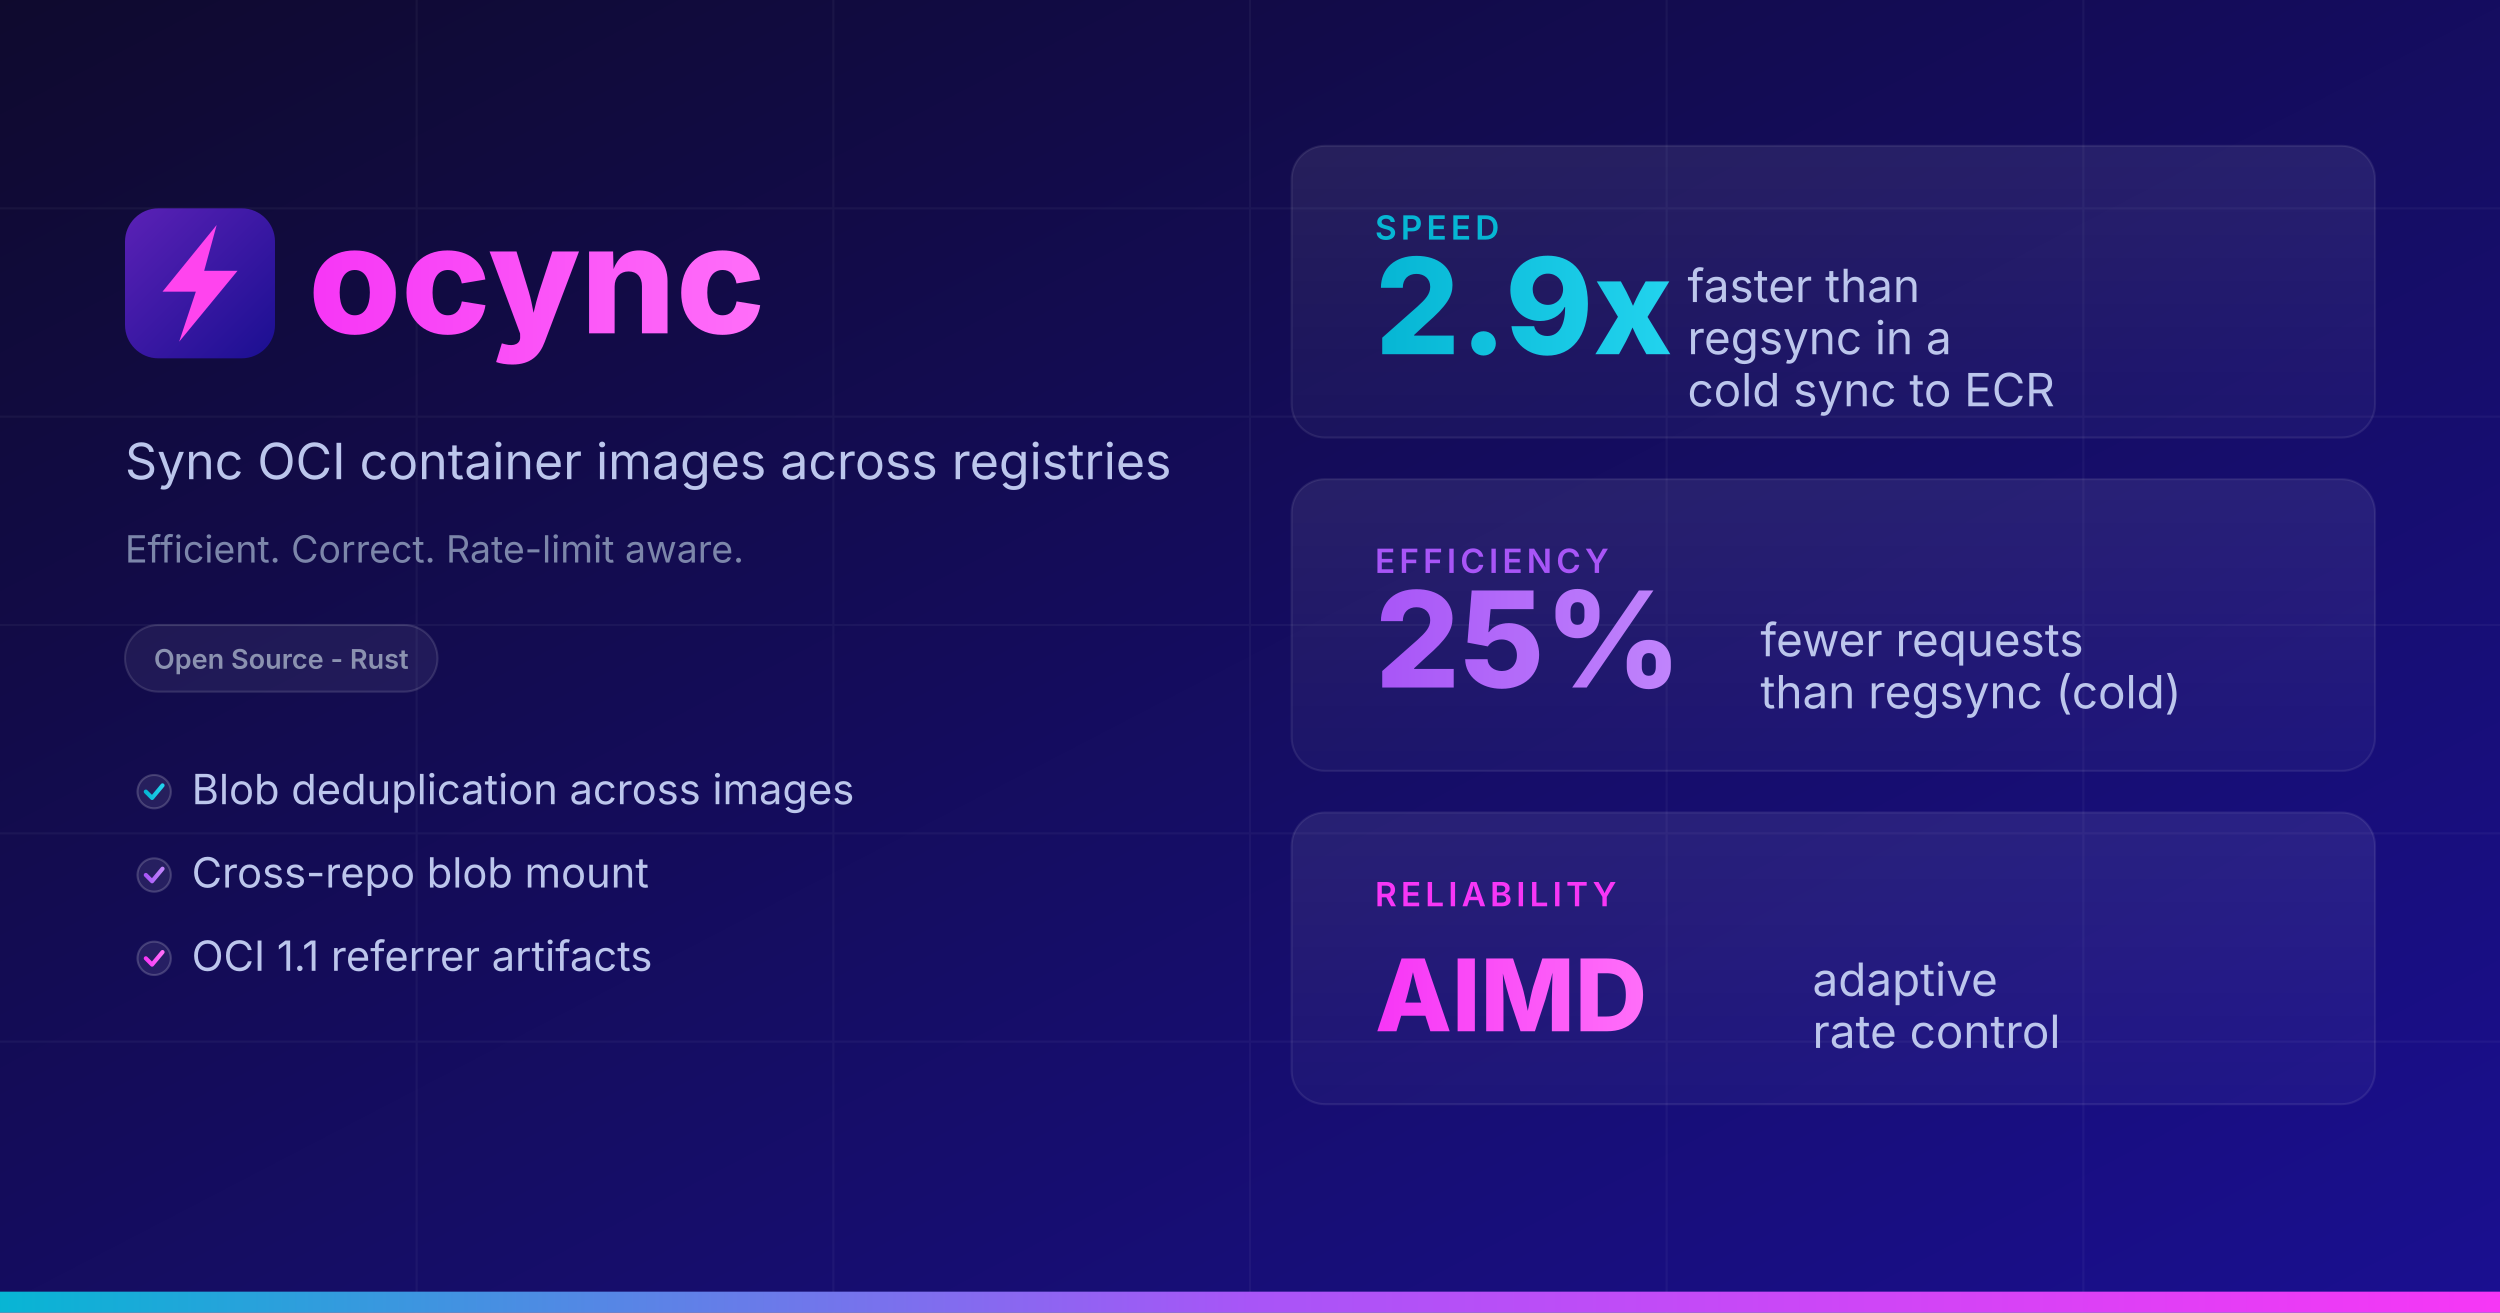
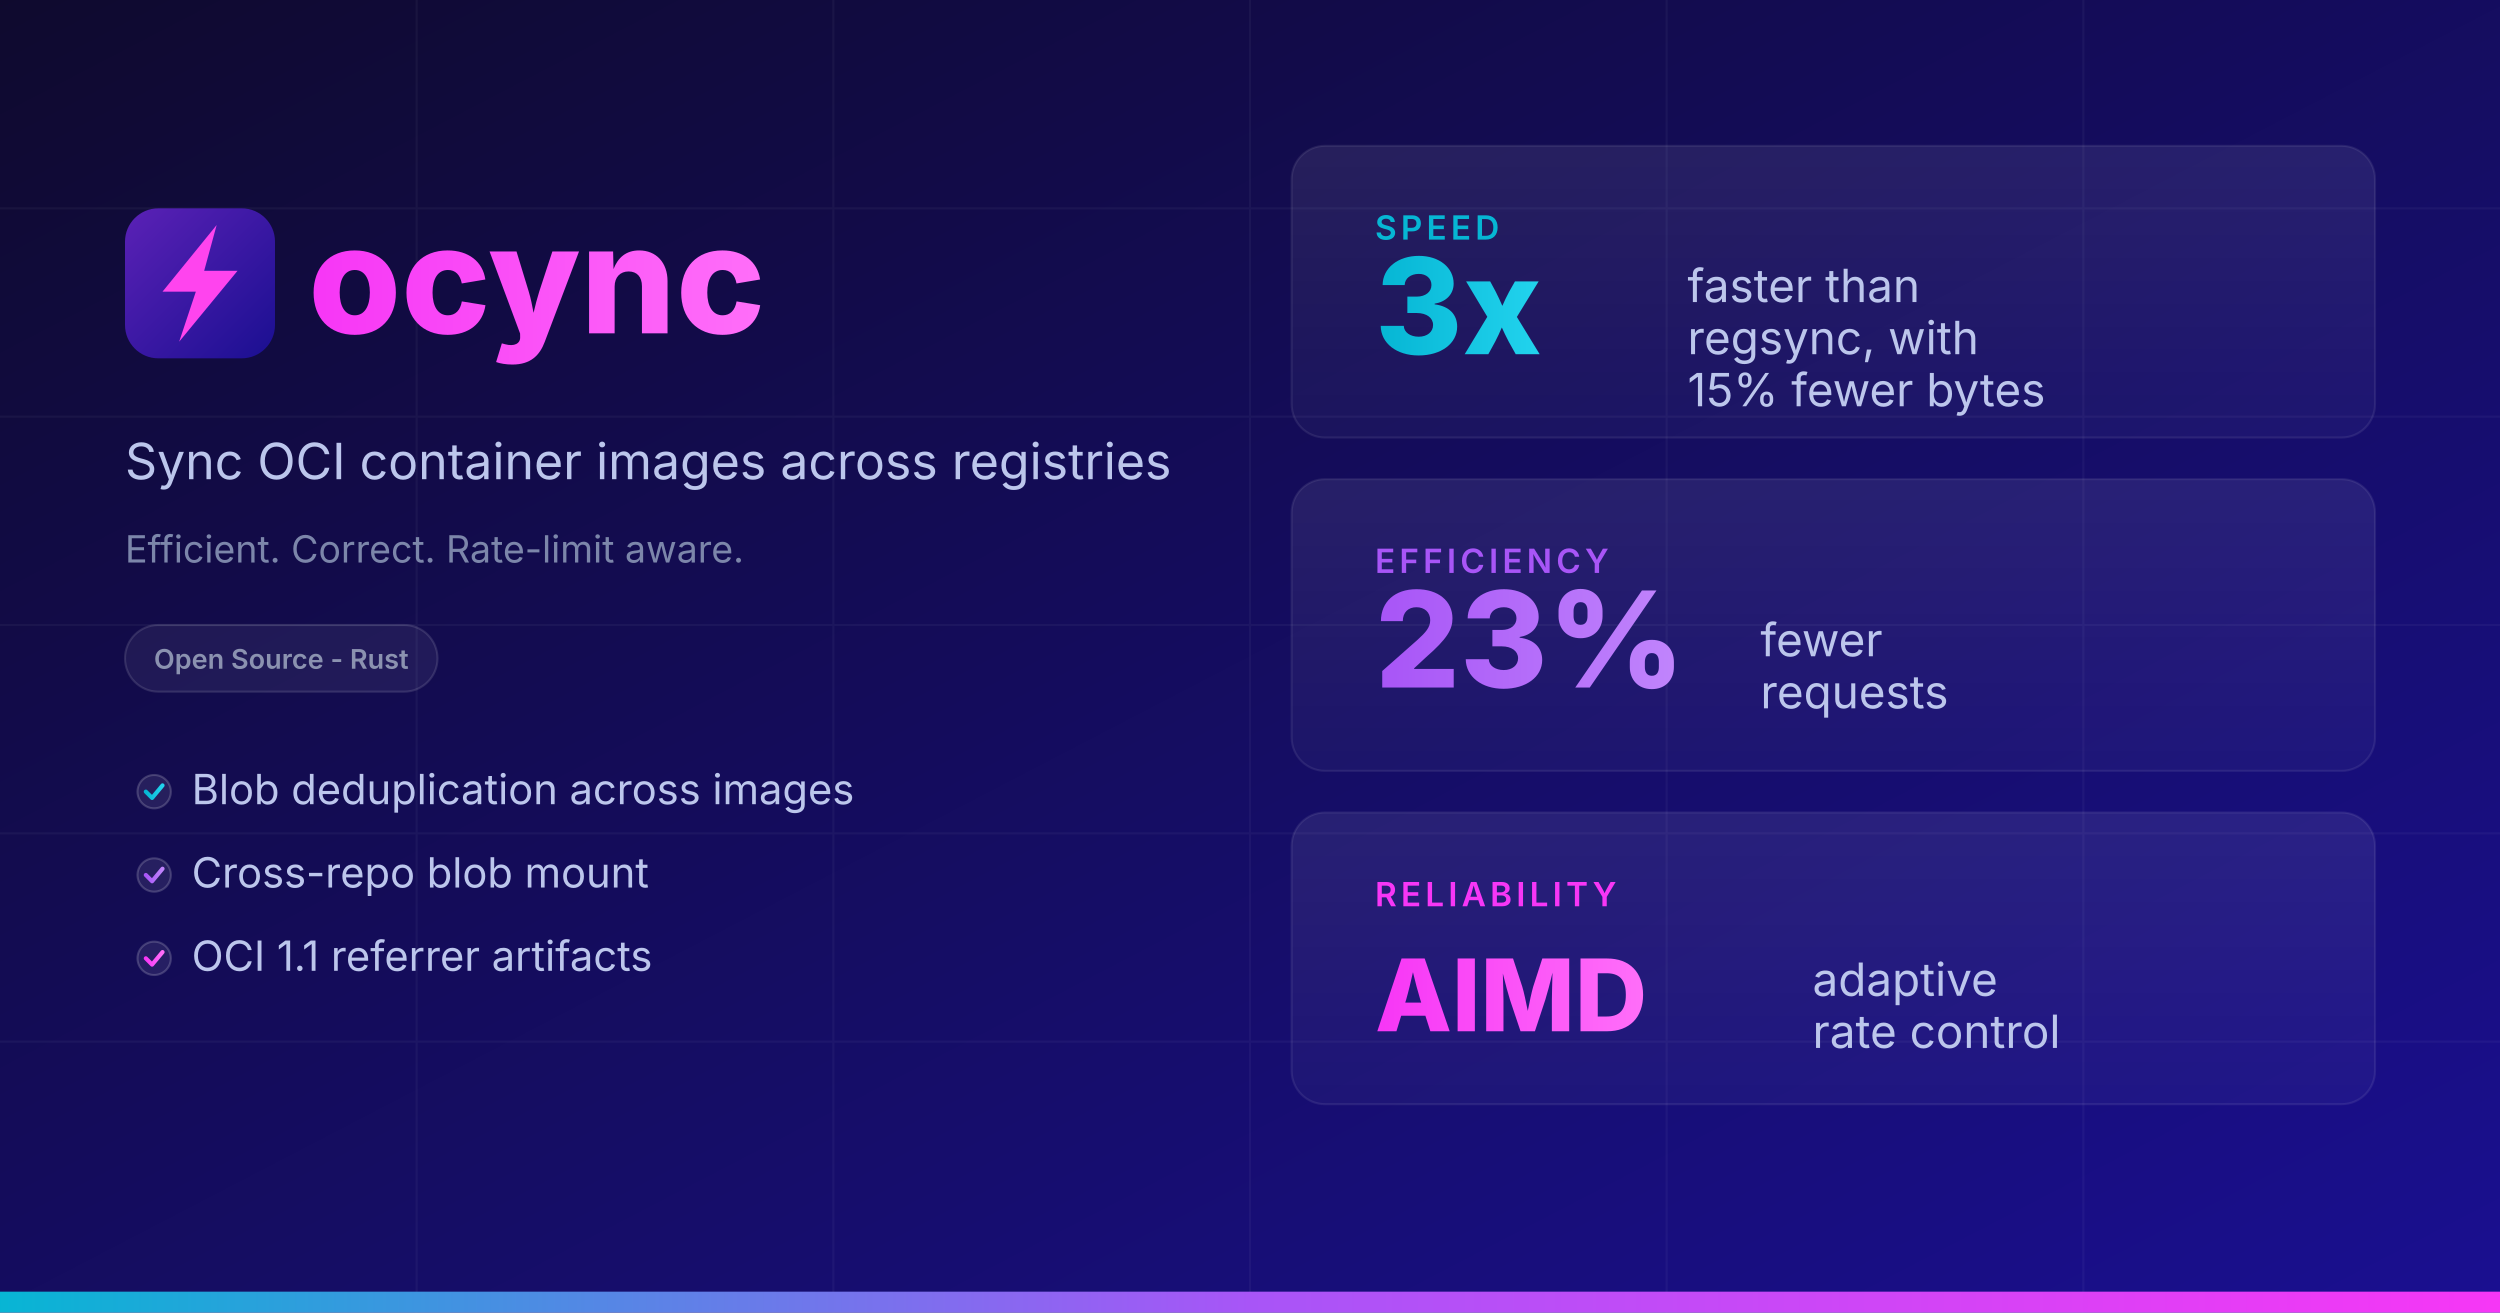
<svg xmlns="http://www.w3.org/2000/svg" width="1200" height="630">
  <defs>
    <linearGradient id="bg" x1="0" y1="0" x2="1" y2="1">
      <stop offset="0%" stop-color="#0f0a2e" />
      <stop offset="100%" stop-color="#1a0f91" />
    </linearGradient>
    <linearGradient id="logobg" x1="0" y1="0" x2="1" y2="1">
      <stop offset="0%" stop-color="#5b21b6" />
      <stop offset="100%" stop-color="#1a0f91" />
    </linearGradient>
    <linearGradient id="accent" x1="0" y1="0" x2="1" y2="0">
      <stop offset="0%" stop-color="#06b6d4" />
      <stop offset="50%" stop-color="#a855f7" />
      <stop offset="100%" stop-color="#F736F6" />
    </linearGradient>
    <linearGradient id="stat-bg" x1="0" y1="0" x2="0" y2="1">
      <stop offset="0%" stop-color="#ffffff" stop-opacity="0.08" />
      <stop offset="100%" stop-color="#ffffff" stop-opacity="0.03" />
    </linearGradient>
    <linearGradient id="pink-grad" x1="0" y1="0" x2="1" y2="0">
      <stop offset="0%" stop-color="#F736F6" />
      <stop offset="100%" stop-color="#ff6ef9" />
    </linearGradient>
    <linearGradient id="cyan-grad" x1="0" y1="0" x2="1" y2="0">
      <stop offset="0%" stop-color="#06b6d4" />
      <stop offset="100%" stop-color="#22d3ee" />
    </linearGradient>
    <linearGradient id="purple-grad" x1="0" y1="0" x2="1" y2="0">
      <stop offset="0%" stop-color="#a855f7" />
      <stop offset="100%" stop-color="#c084fc" />
    </linearGradient>
  </defs>
  <rect width="1200" height="630" fill="url(#bg)" />
  <g opacity="0.04" stroke="#ffffff" stroke-width="1">
    <line x1="0" y1="100" x2="1200" y2="100" />
    <line x1="0" y1="200" x2="1200" y2="200" />
    <line x1="0" y1="300" x2="1200" y2="300" />
    <line x1="0" y1="400" x2="1200" y2="400" />
    <line x1="0" y1="500" x2="1200" y2="500" />
    <line x1="200" y1="0" x2="200" y2="630" />
    <line x1="400" y1="0" x2="400" y2="630" />
    <line x1="600" y1="0" x2="600" y2="630" />
    <line x1="800" y1="0" x2="800" y2="630" />
    <line x1="1000" y1="0" x2="1000" y2="630" />
  </g>
  <rect x="60" y="100" width="72" height="72" rx="16" fill="url(#logobg)" />
  <path d="M104 108L78 140h16L86 164L114 130h-16L104 108z" fill="#ff44ee" />
  <text x="148" y="160" font-family="system-ui, -apple-system, 'Segoe UI', sans-serif" font-size="72" font-weight="800" fill="url(#pink-grad)">ocync</text>
  <text x="60" y="230" font-family="system-ui, -apple-system, 'Segoe UI', sans-serif" font-size="24" fill="#bcc6ec">Sync OCI container images across registries</text>
  <text x="60" y="270" font-family="system-ui, -apple-system, 'Segoe UI', sans-serif" font-size="18" fill="#7c86aa">Efficient. Correct. Rate-limit aware.</text>
  <rect x="60" y="300" width="150" height="32" rx="16" fill="#ffffff" fill-opacity="0.06" stroke="#ffffff" stroke-opacity="0.12" stroke-width="1" />
  <text x="135" y="321" text-anchor="middle" font-family="system-ui, -apple-system, 'Segoe UI', sans-serif" font-size="13" font-weight="600" fill="#8b92b0">Open Source - Rust</text>
  <circle cx="74" cy="380" r="8" fill="#ffffff" fill-opacity="0.08" stroke="#ffffff" stroke-opacity="0.18" />
  <path d="M70 380 L73 383 L78 377" stroke="url(#cyan-grad)" stroke-width="2" stroke-linecap="round" stroke-linejoin="round" fill="none" />
  <text x="92" y="386" font-family="system-ui, -apple-system, 'Segoe UI', sans-serif" font-size="20" fill="#bcc6ec">Blob deduplication across images</text>
  <circle cx="74" cy="420" r="8" fill="#ffffff" fill-opacity="0.08" stroke="#ffffff" stroke-opacity="0.18" />
  <path d="M70 420 L73 423 L78 417" stroke="url(#purple-grad)" stroke-width="2" stroke-linecap="round" stroke-linejoin="round" fill="none" />
  <text x="92" y="426" font-family="system-ui, -apple-system, 'Segoe UI', sans-serif" font-size="20" fill="#bcc6ec">Cross-repo blob mount</text>
  <circle cx="74" cy="460" r="8" fill="#ffffff" fill-opacity="0.08" stroke="#ffffff" stroke-opacity="0.18" />
  <path d="M70 460 L73 463 L78 457" stroke="url(#pink-grad)" stroke-width="2" stroke-linecap="round" stroke-linejoin="round" fill="none" />
  <text x="92" y="466" font-family="system-ui, -apple-system, 'Segoe UI', sans-serif" font-size="20" fill="#bcc6ec">OCI 1.1 referrer artifacts</text>
  <rect x="620" y="70" width="520" height="140" rx="16" fill="url(#stat-bg)" stroke="#ffffff" stroke-opacity="0.08" stroke-width="1" />
  <text x="660" y="115" font-family="system-ui, -apple-system, 'Segoe UI', sans-serif" font-size="16" font-weight="600" fill="#06b6d4" letter-spacing="2">SPEED</text>
-   <text x="660" y="170" font-family="system-ui, -apple-system, 'Segoe UI', sans-serif" font-size="64" font-weight="800" fill="url(#cyan-grad)">2.9x</text>
+   <text x="660" y="170" font-family="system-ui, -apple-system, 'Segoe UI', sans-serif" font-size="64" font-weight="800" fill="url(#cyan-grad)">3x</text>
  <text x="810" y="145" font-family="system-ui, -apple-system, 'Segoe UI', sans-serif" font-size="22" fill="#bcc6ec">faster than</text>
-   <text x="810" y="170" font-family="system-ui, -apple-system, 'Segoe UI', sans-serif" font-size="22" fill="#bcc6ec">regsync in a</text>
-   <text x="810" y="195" font-family="system-ui, -apple-system, 'Segoe UI', sans-serif" font-size="22" fill="#bcc6ec">cold sync to ECR</text>
+   <text x="810" y="170" font-family="system-ui, -apple-system, 'Segoe UI', sans-serif" font-size="22" fill="#bcc6ec">regsync, with</text>
+   <text x="810" y="195" font-family="system-ui, -apple-system, 'Segoe UI', sans-serif" font-size="22" fill="#bcc6ec">15% fewer bytes</text>
  <rect x="620" y="230" width="520" height="140" rx="16" fill="url(#stat-bg)" stroke="#ffffff" stroke-opacity="0.08" stroke-width="1" />
  <text x="660" y="275" font-family="system-ui, -apple-system, 'Segoe UI', sans-serif" font-size="16" font-weight="600" fill="#a855f7" letter-spacing="2">EFFICIENCY</text>
-   <text x="660" y="330" font-family="system-ui, -apple-system, 'Segoe UI', sans-serif" font-size="64" font-weight="800" fill="url(#purple-grad)">25%</text>
-   <text x="845" y="315" font-family="system-ui, -apple-system, 'Segoe UI', sans-serif" font-size="22" fill="#bcc6ec">fewer requests</text>
-   <text x="845" y="340" font-family="system-ui, -apple-system, 'Segoe UI', sans-serif" font-size="22" fill="#bcc6ec">than regsync (cold)</text>
+   <text x="660" y="330" font-family="system-ui, -apple-system, 'Segoe UI', sans-serif" font-size="64" font-weight="800" fill="url(#purple-grad)">23%</text>
+   <text x="845" y="315" font-family="system-ui, -apple-system, 'Segoe UI', sans-serif" font-size="22" fill="#bcc6ec">fewer</text>
+   <text x="845" y="340" font-family="system-ui, -apple-system, 'Segoe UI', sans-serif" font-size="22" fill="#bcc6ec">requests</text>
  <rect x="620" y="390" width="520" height="140" rx="16" fill="url(#stat-bg)" stroke="#ffffff" stroke-opacity="0.08" stroke-width="1" />
  <text x="660" y="435" font-family="system-ui, -apple-system, 'Segoe UI', sans-serif" font-size="16" font-weight="600" fill="#F736F6" letter-spacing="2">RELIABILITY</text>
  <text x="660" y="495" font-family="system-ui, -apple-system, 'Segoe UI', sans-serif" font-size="48" font-weight="800" fill="url(#pink-grad)">AIMD</text>
  <text x="870" y="478" font-family="system-ui, -apple-system, 'Segoe UI', sans-serif" font-size="22" fill="#bcc6ec">adaptive</text>
  <text x="870" y="503" font-family="system-ui, -apple-system, 'Segoe UI', sans-serif" font-size="22" fill="#bcc6ec">rate control</text>
  <rect x="0" y="620" width="1200" height="10" fill="url(#accent)" />
</svg>
